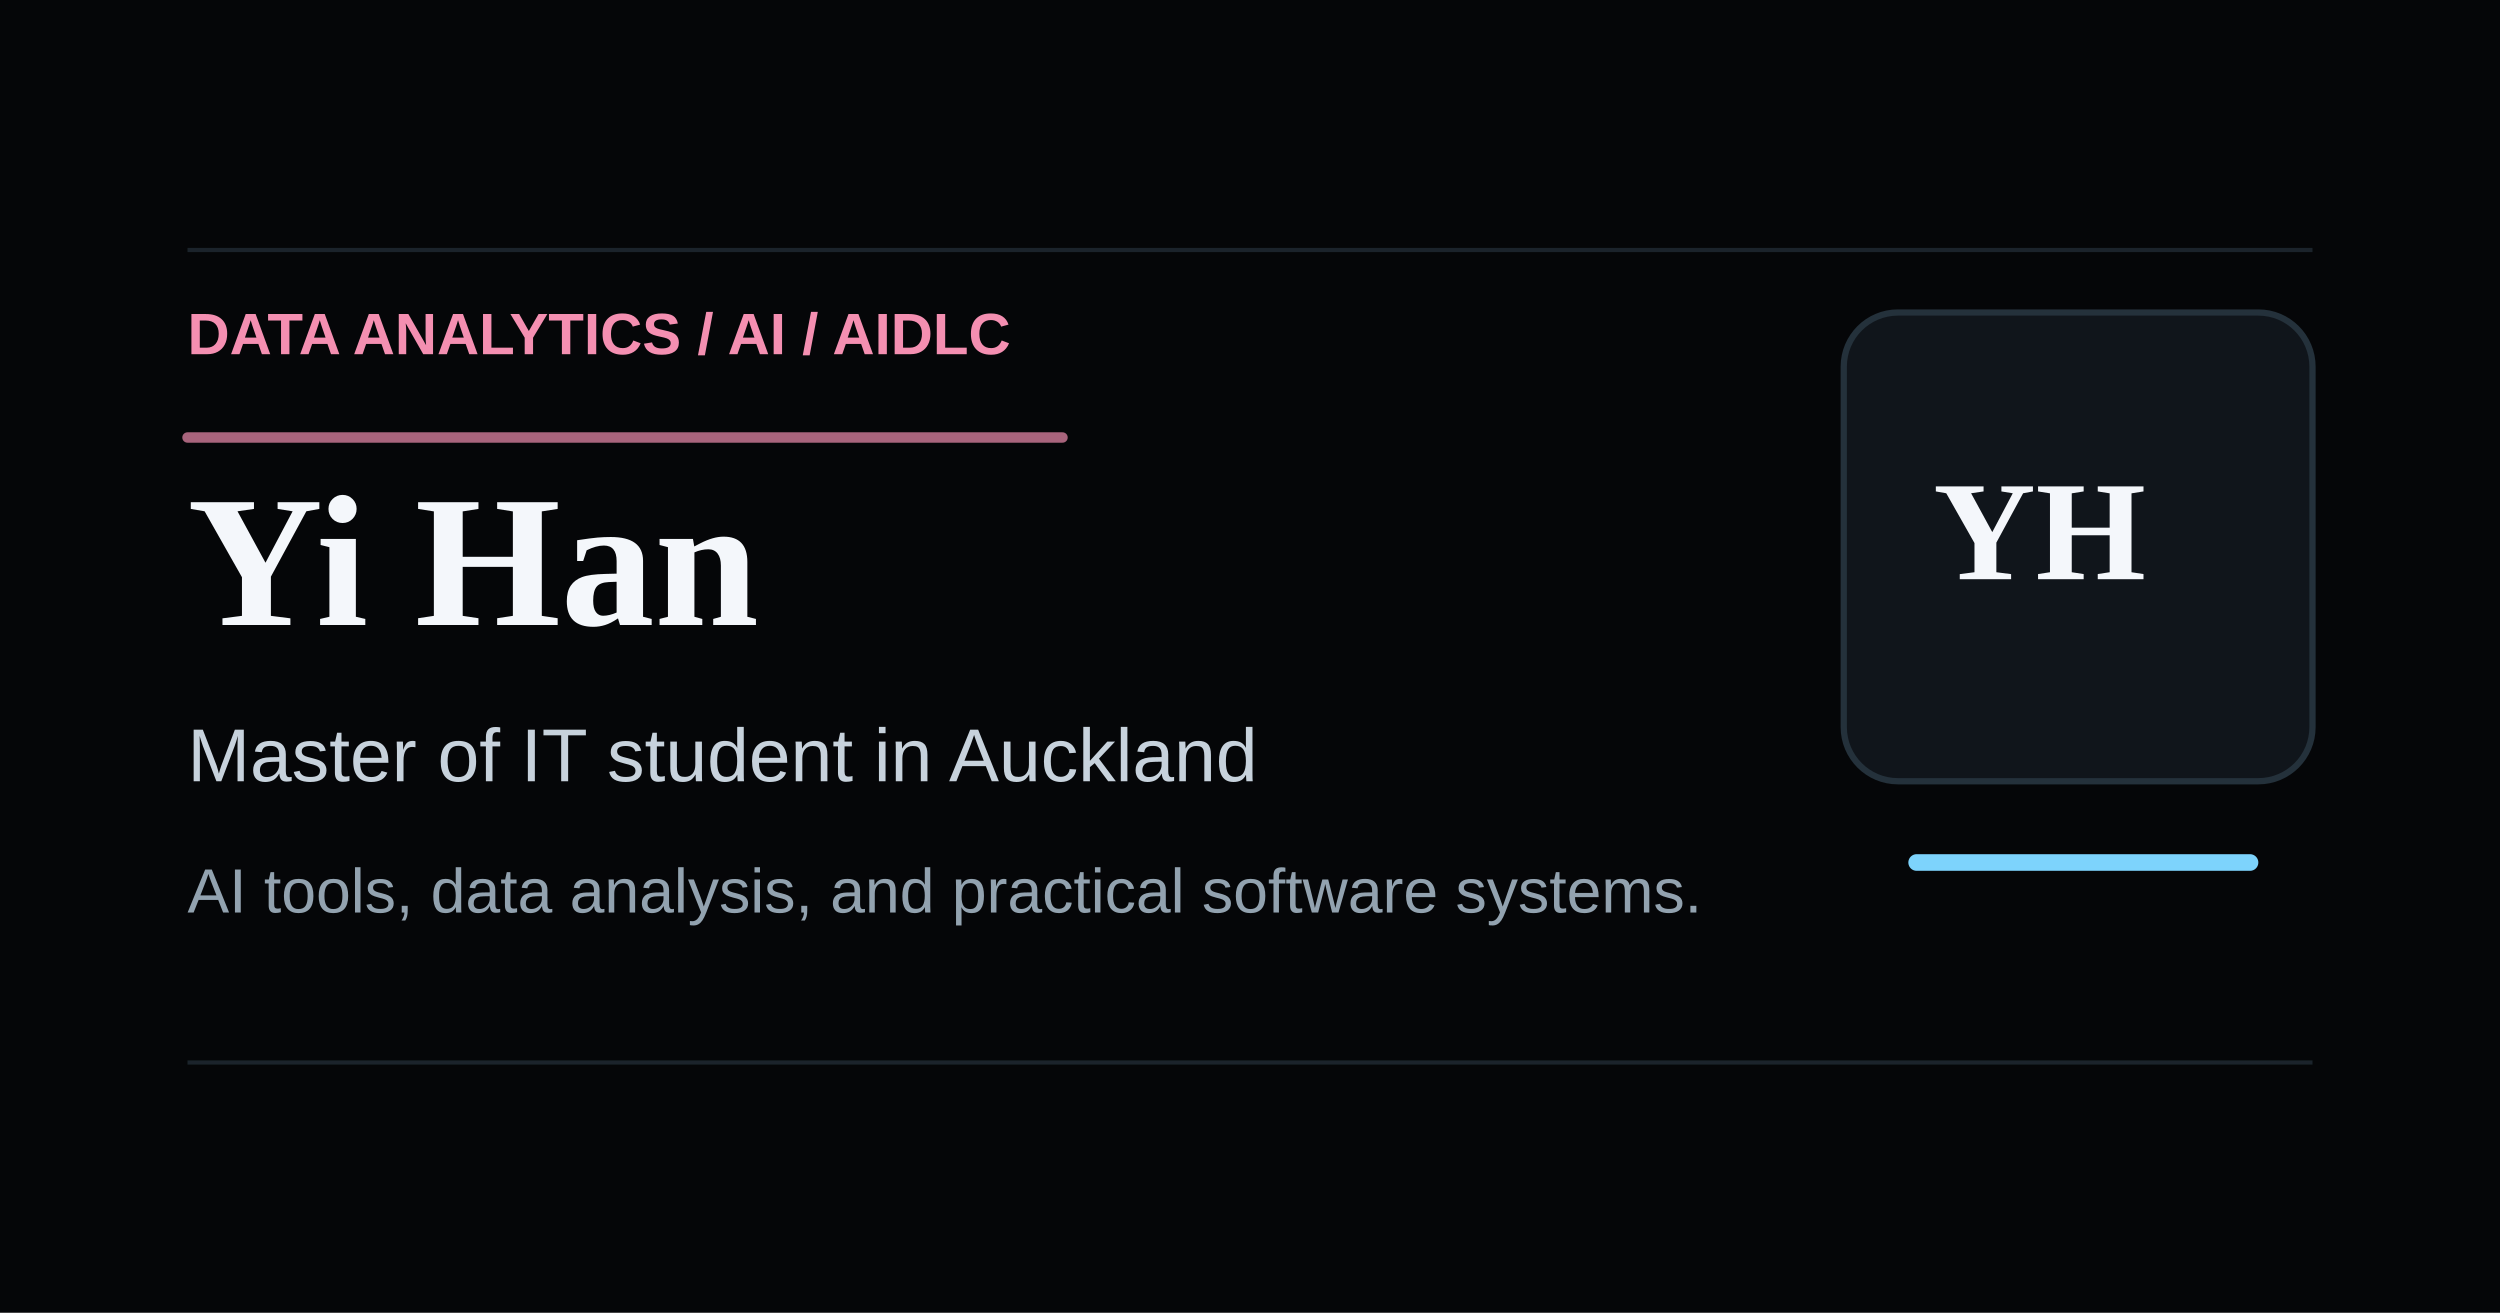
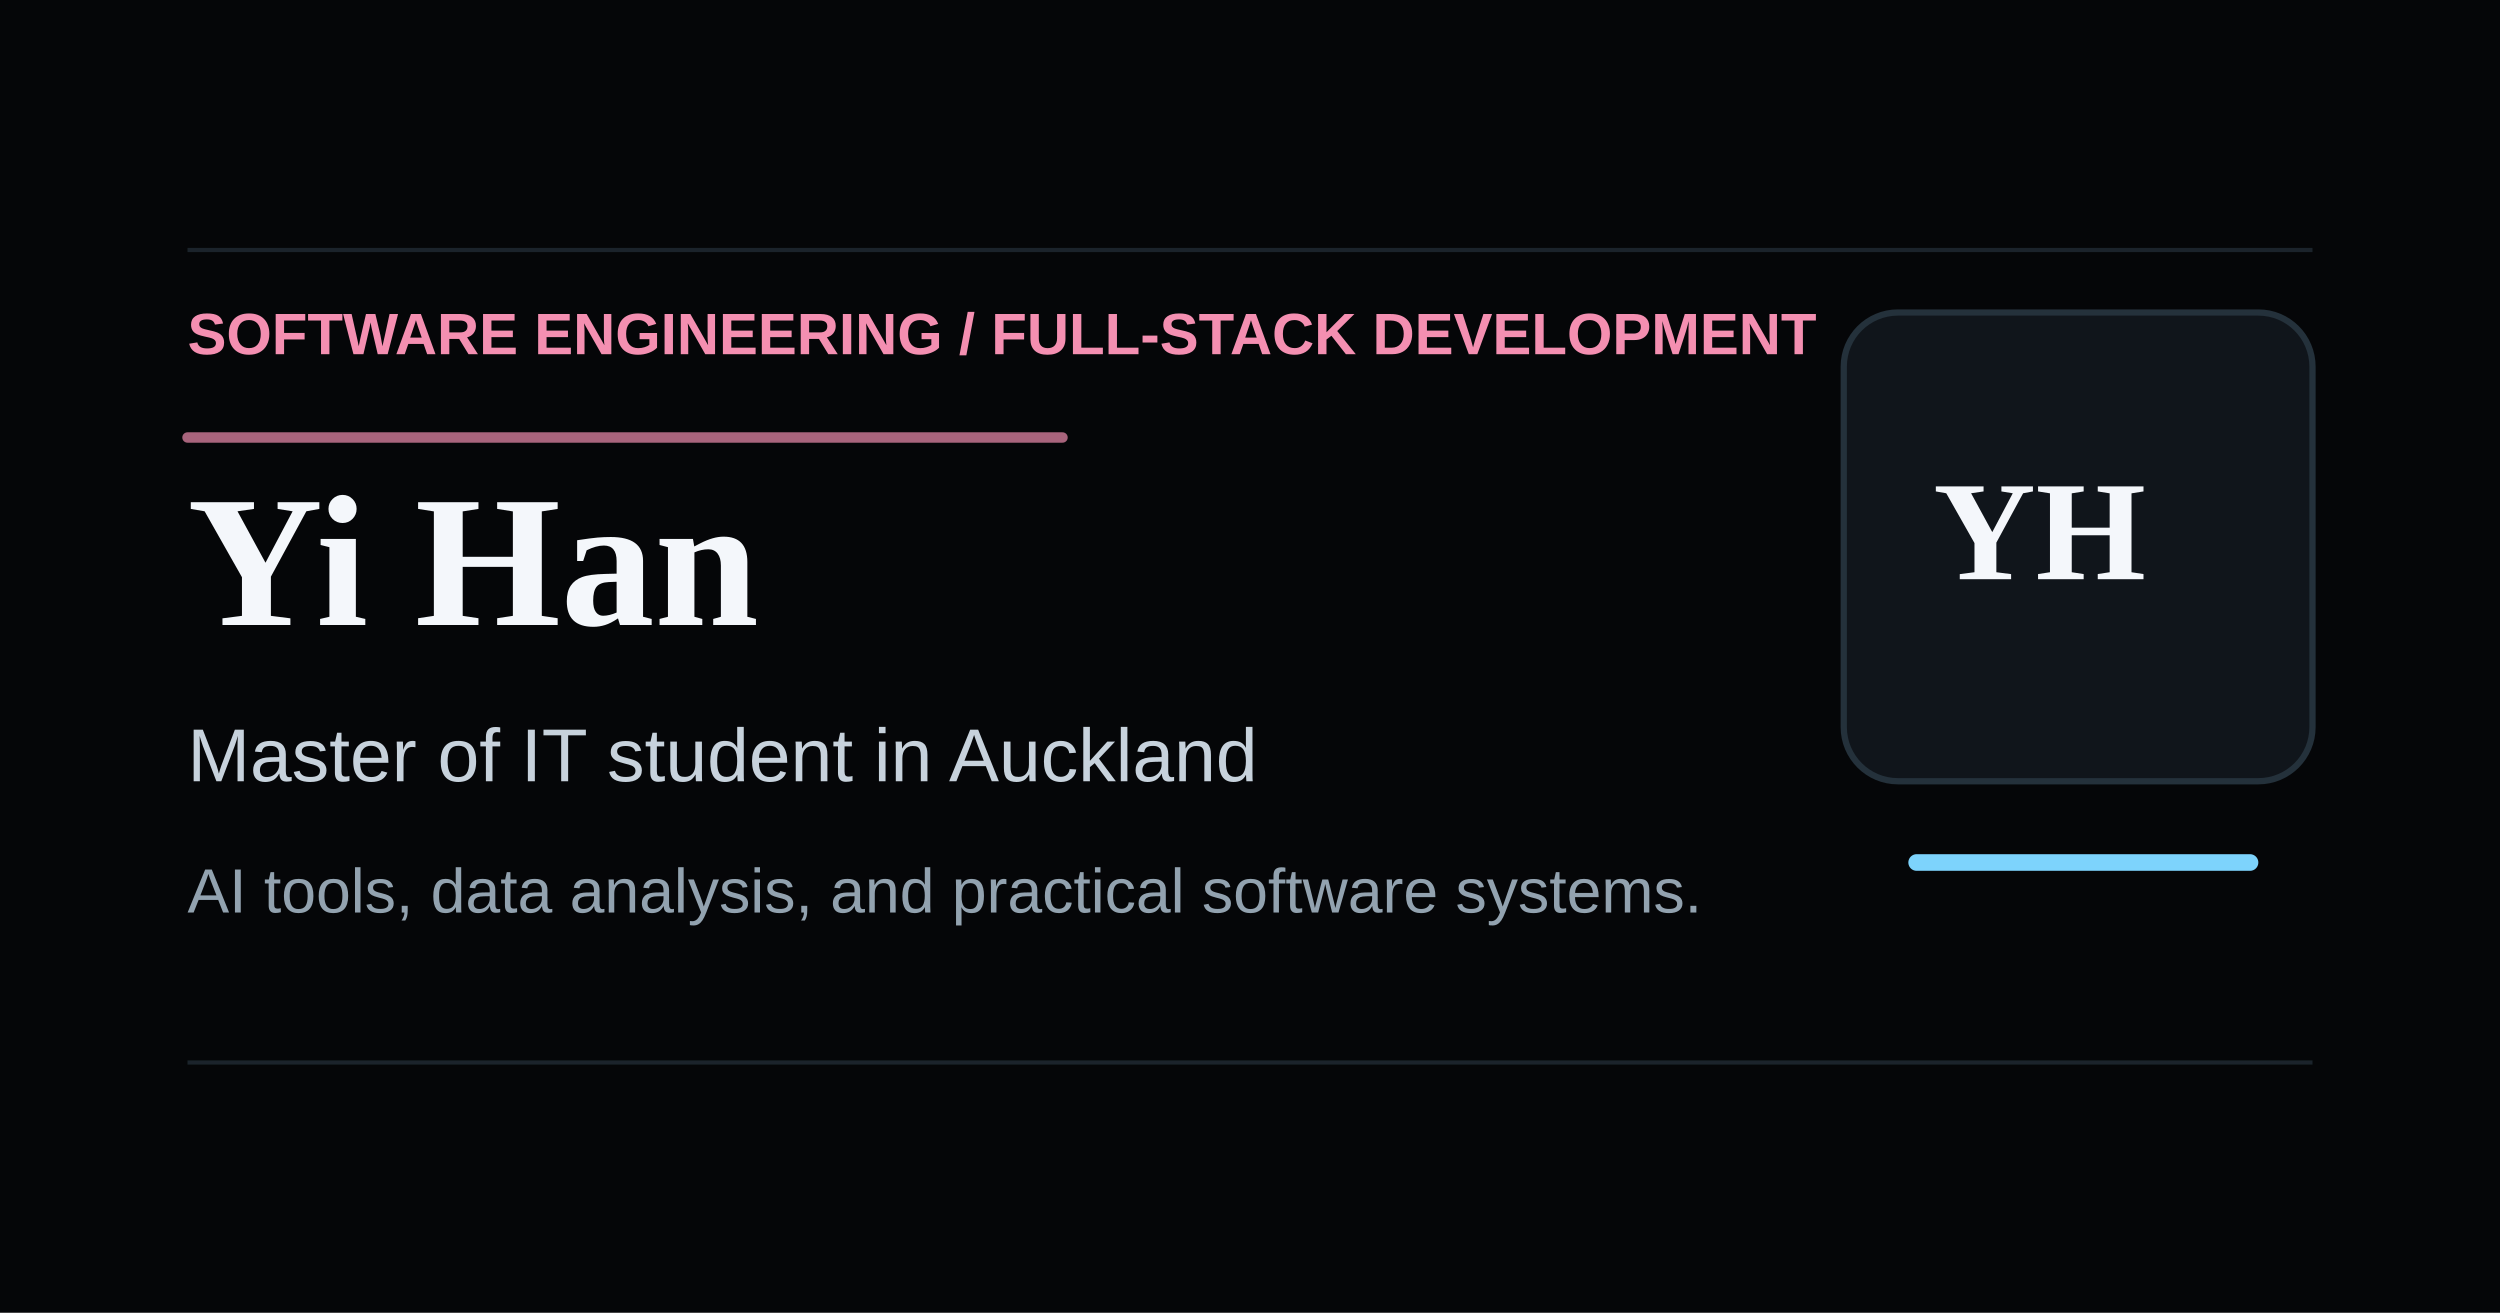
<svg xmlns="http://www.w3.org/2000/svg" width="1200" height="630" viewBox="0 0 1200 630" role="img" aria-label="Yi Han dark data analytics and AI portfolio social preview">
  <rect width="1200" height="630" fill="#050608" />
  <path d="M0 0h1200v630H0z" fill="#050608" />
  <g opacity="0.68">
    <path d="M90 120h1020" stroke="#24313b" stroke-width="2" />
    <path d="M90 510h1020" stroke="#24313b" stroke-width="2" />
    <path d="M90 210h420" stroke="#f48fb1" stroke-width="5" stroke-linecap="round" />
  </g>
-   <text x="90" y="170" fill="#f48fb1" font-family="Arial, sans-serif" font-size="28" font-weight="700">DATA ANALYTICS / AI / AIDLC</text>
+   <text x="90" y="170" fill="#f48fb1" font-family="Arial, sans-serif" font-size="28" font-weight="700">SOFTWARE ENGINEERING / FULL-STACK DEVELOPMENT</text>
  <text x="90" y="300" fill="#f4f7fb" font-family="Georgia, 'Times New Roman', serif" font-size="90" font-weight="700">Yi Han</text>
  <text x="90" y="375" fill="#c7d2dc" font-family="Arial, sans-serif" font-size="36">Master of IT student in Auckland</text>
  <text x="90" y="438" fill="#92a2af" font-family="Arial, sans-serif" font-size="30">AI tools, data analysis, and practical software systems.</text>
  <rect x="885" y="150" width="225" height="225" rx="26" fill="#10151b" stroke="#24313b" stroke-width="3" />
  <text x="928" y="278" fill="#f4f7fb" font-family="Georgia, 'Times New Roman', serif" font-size="68" font-weight="700">YH</text>
  <path d="M920 414h160" stroke="#7dd3fc" stroke-width="8" stroke-linecap="round" />
</svg>
